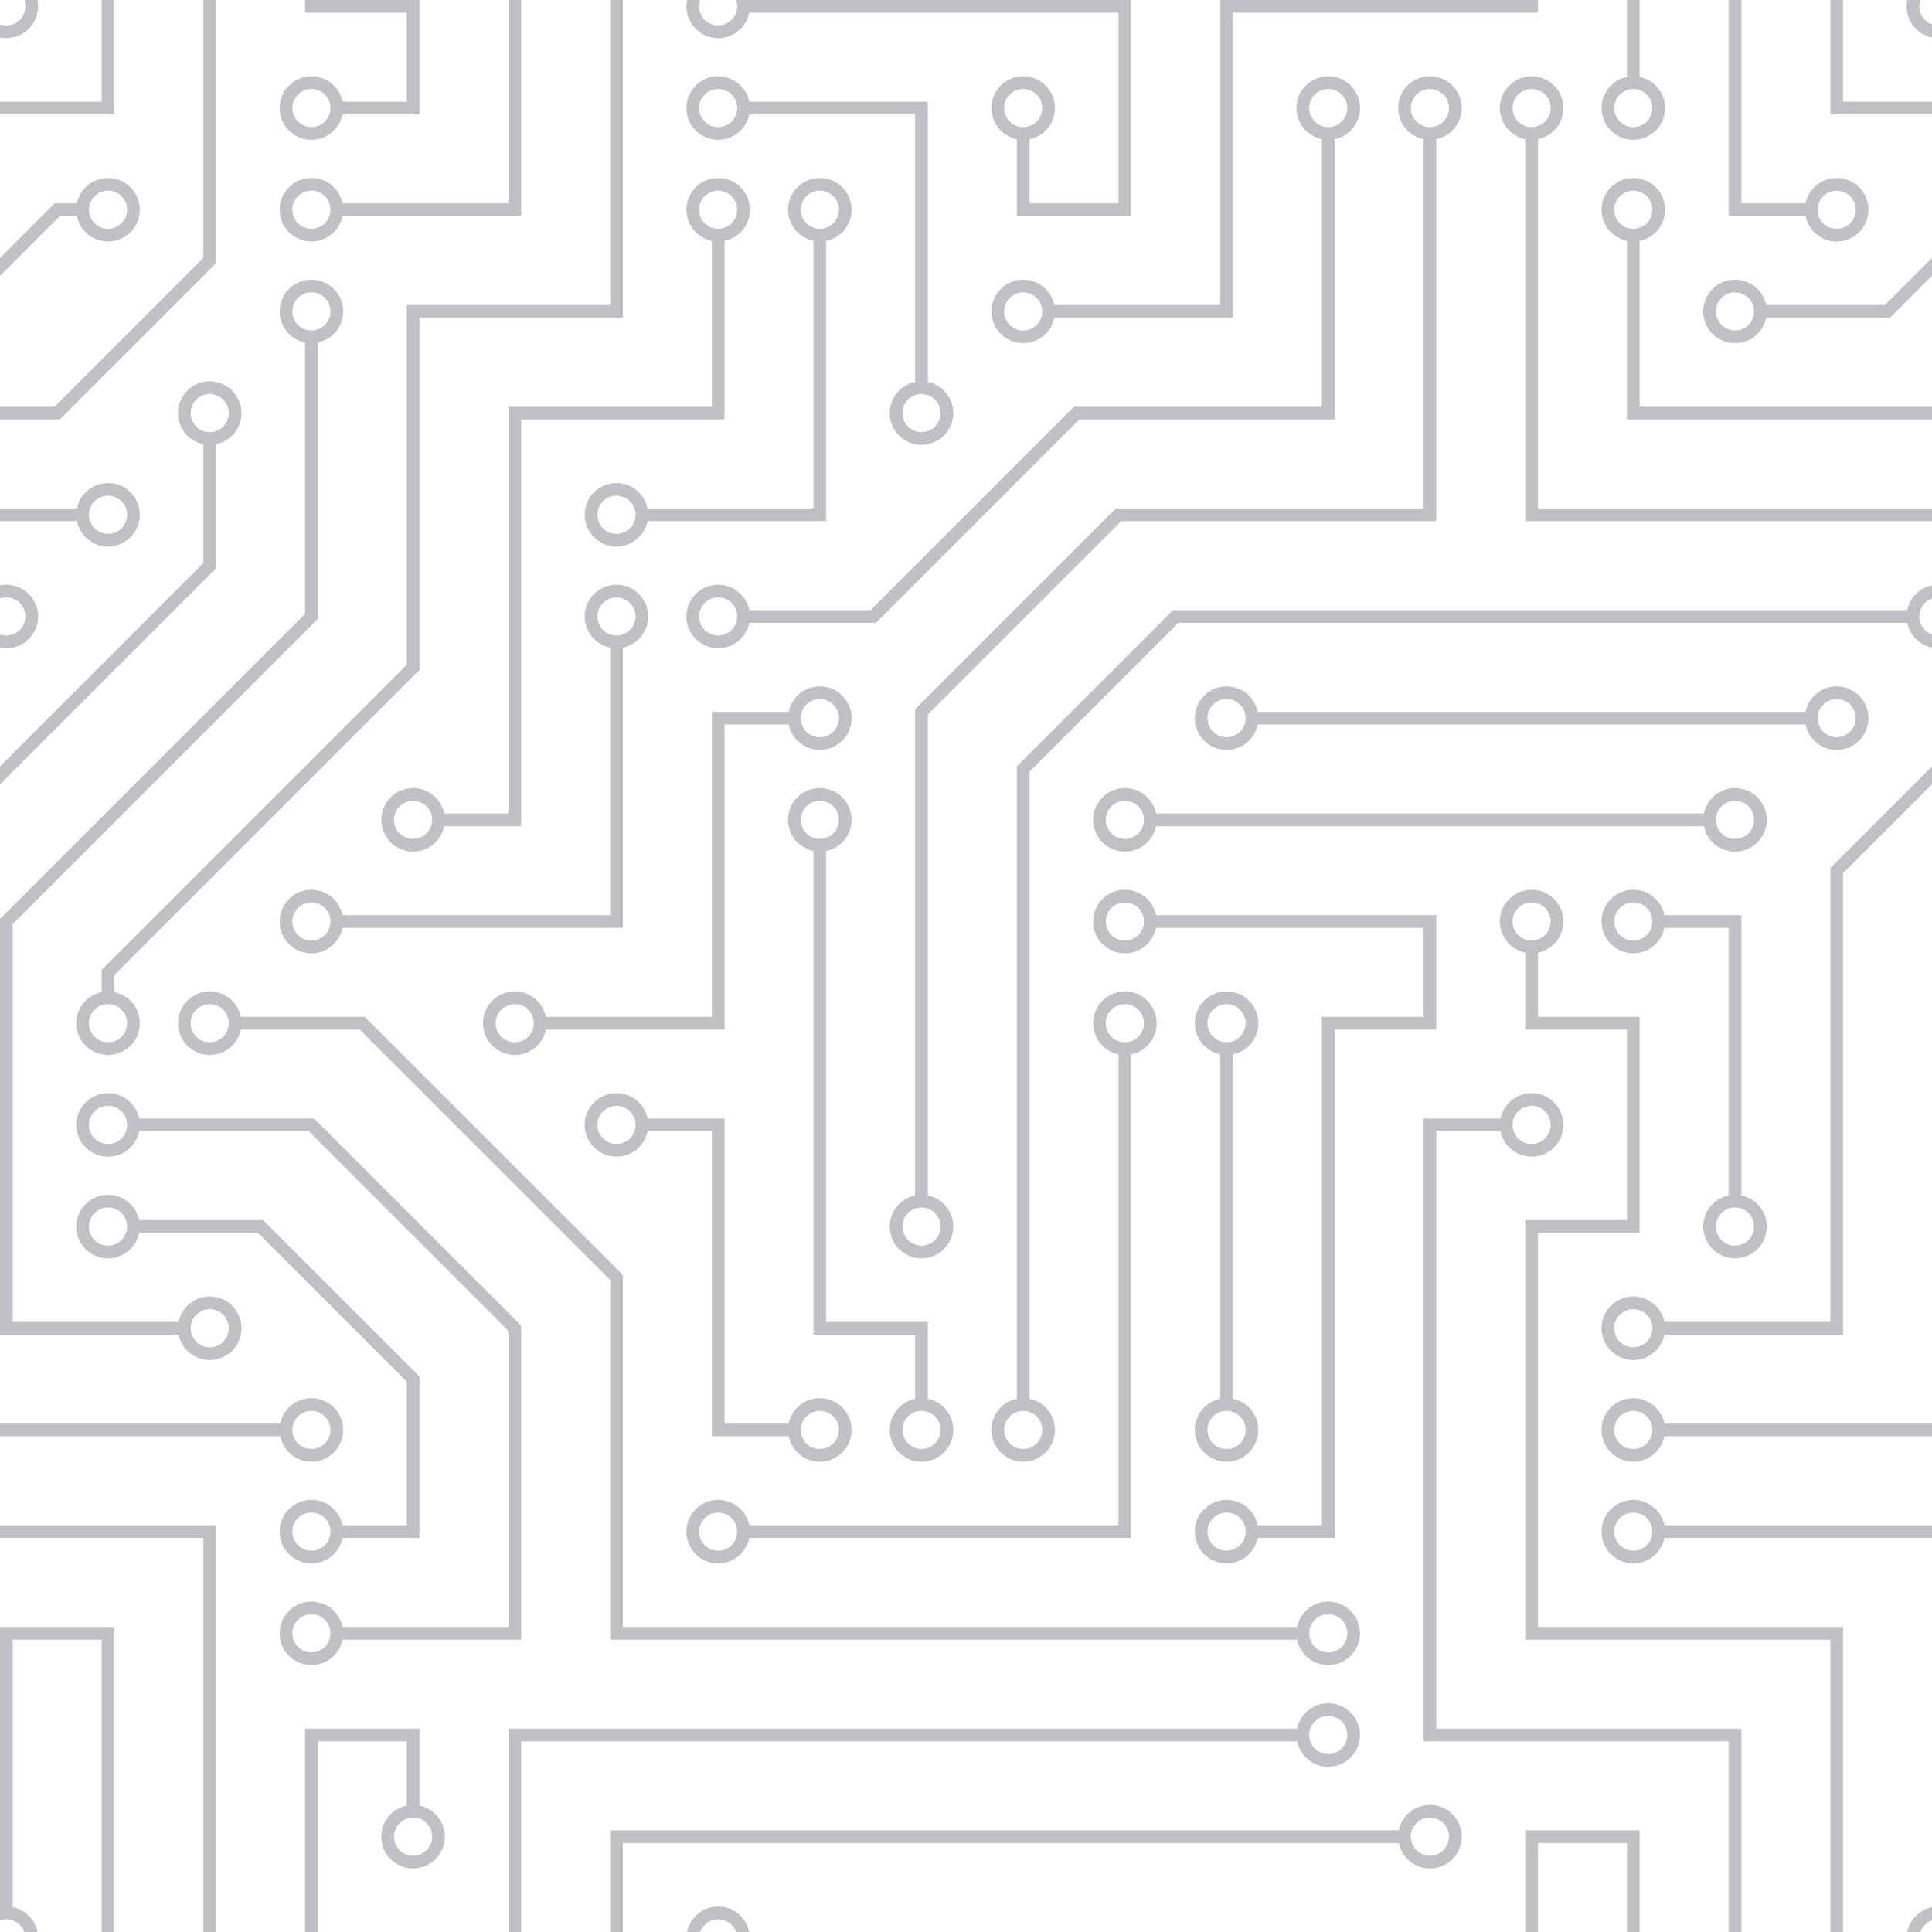
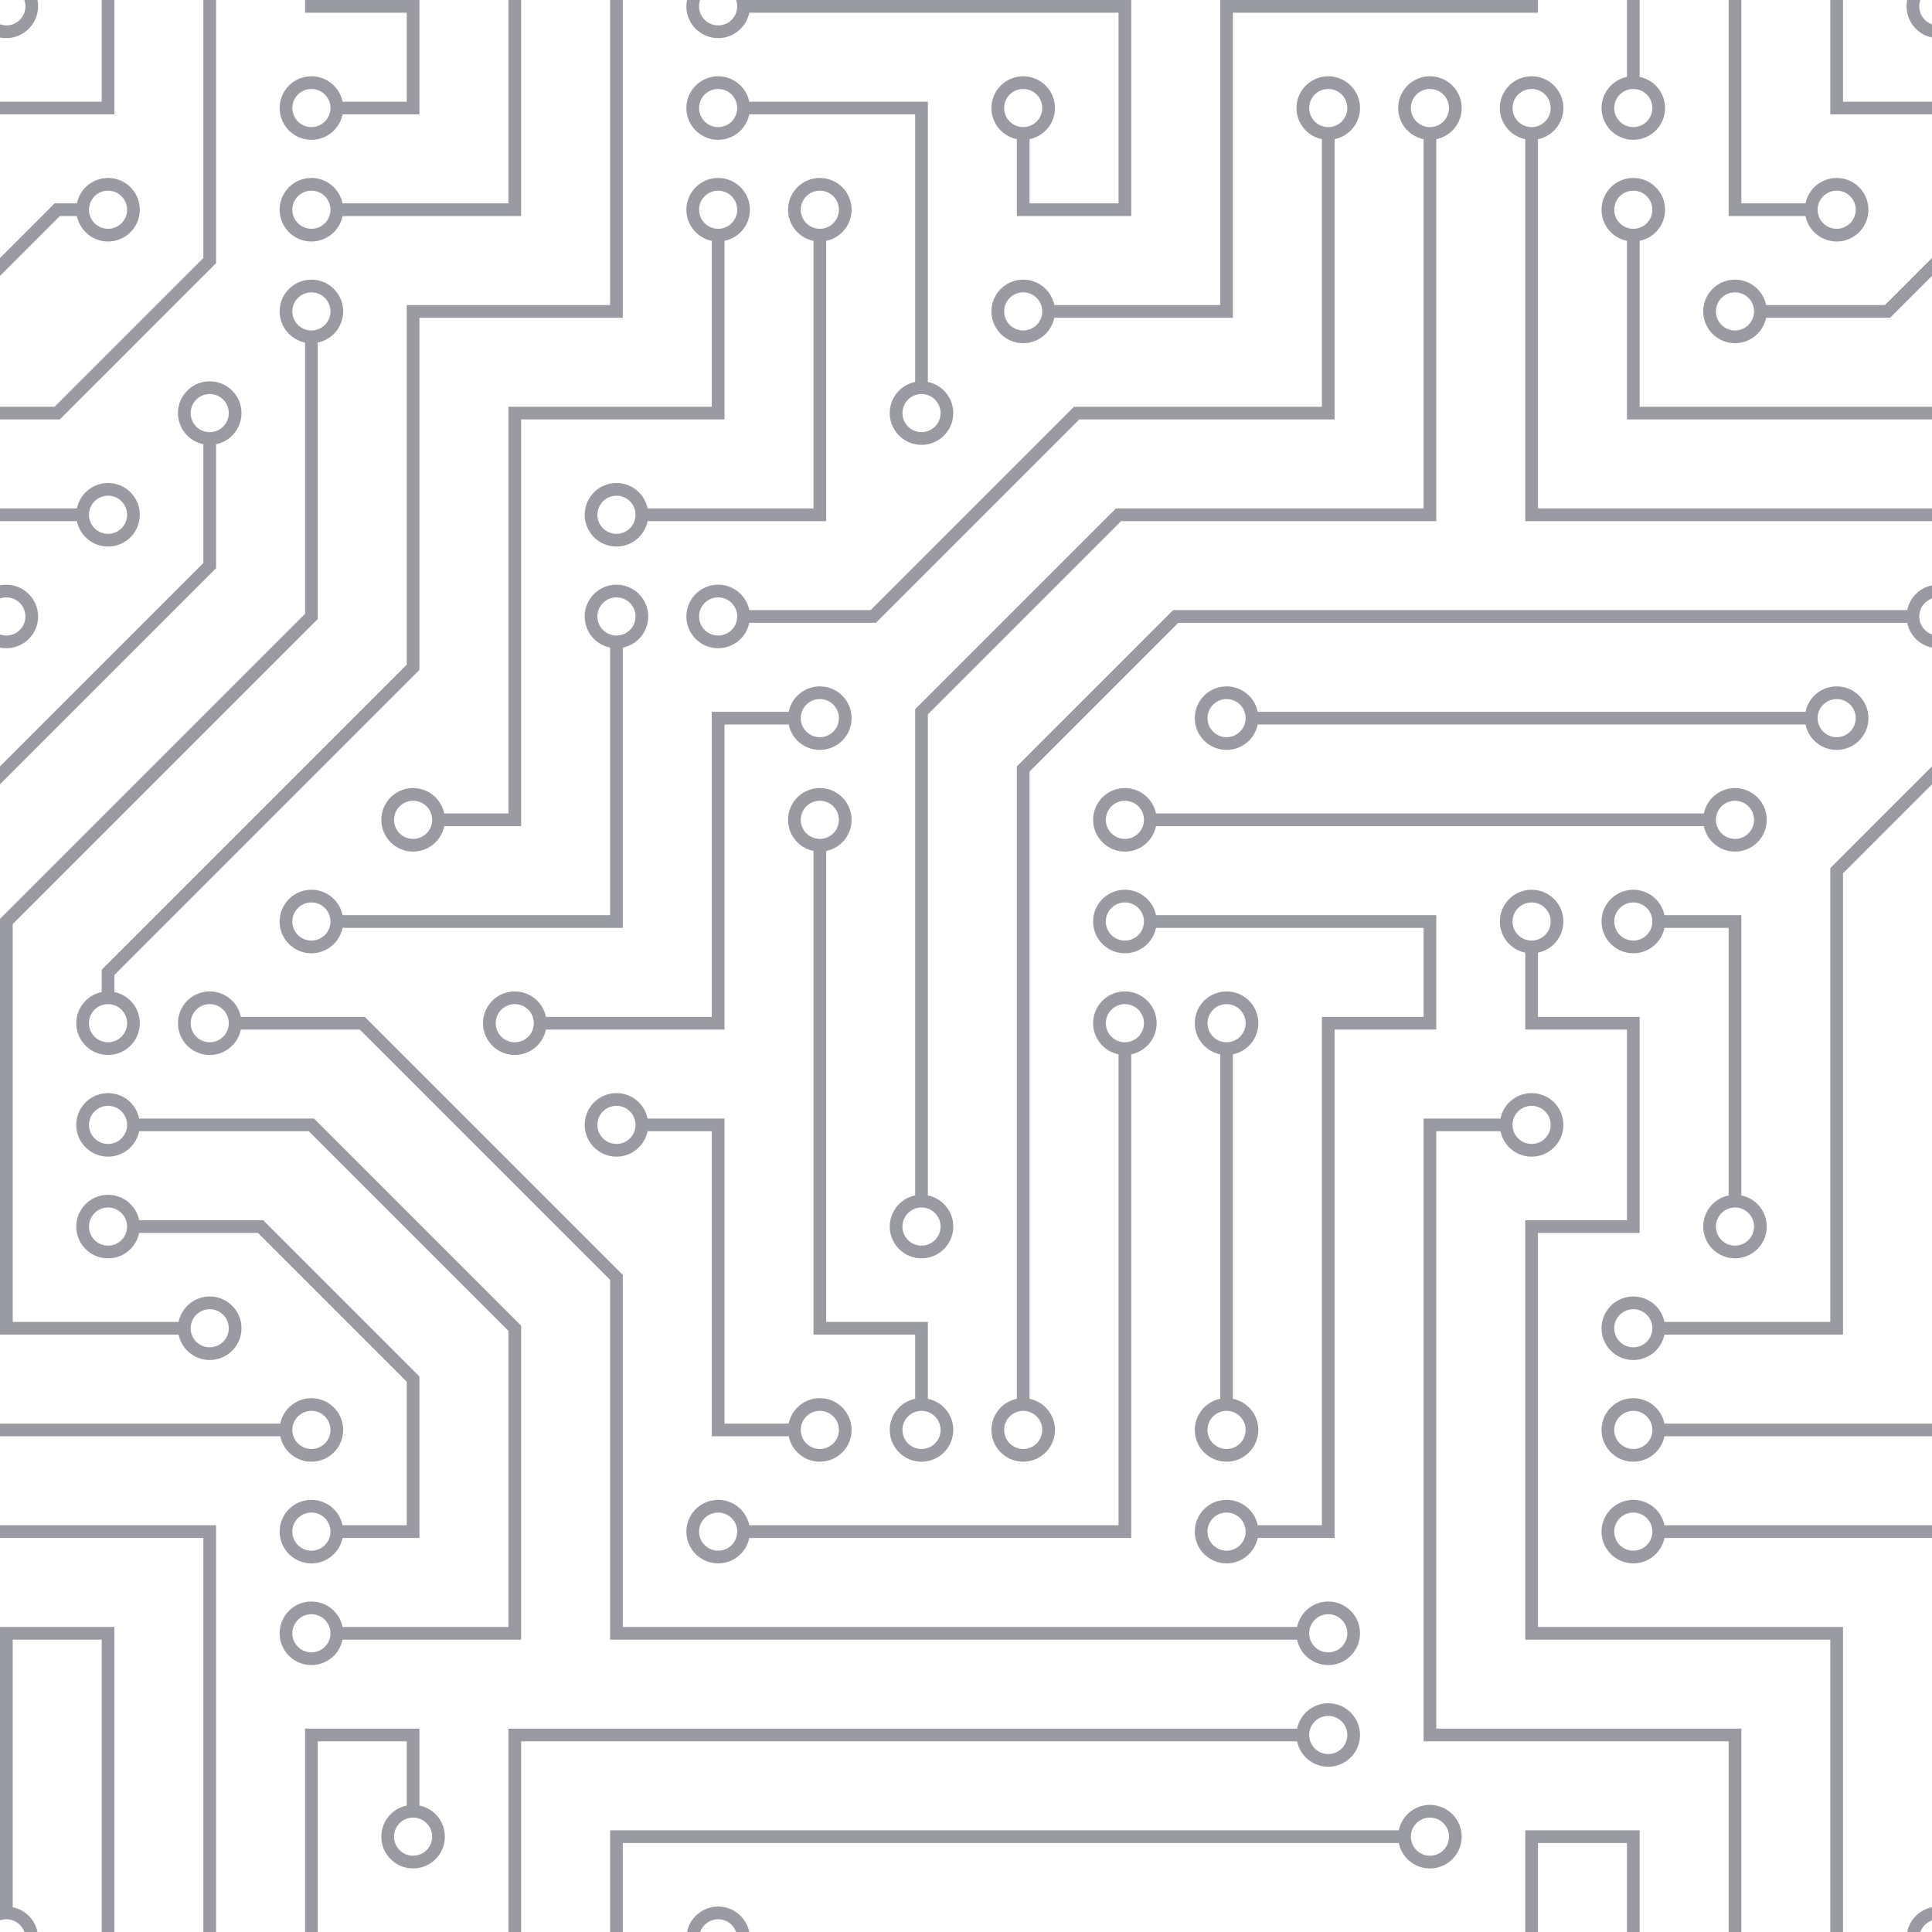
<svg xmlns="http://www.w3.org/2000/svg" viewBox="0 0 304 304" width="304" height="304">
-   <path fill="#020617" opacity=".25" d="M44.1 224a5 5 0 1 1 0 2H0v-2h44.1zm160 48a5 5 0 1 1 0 2H82v-2h122.1zm57.8-46a5 5 0 1 1 0-2H304v2h-42.1zm0 16a5 5 0 1 1 0-2H304v2h-42.1zm6.2-114a5 5 0 1 1 0 2h-86.2a5 5 0 1 1 0-2h86.2zm-256-48a5 5 0 1 1 0 2H0v-2h12.1zm185.8 34a5 5 0 1 1 0-2h86.2a5 5 0 1 1 0 2h-86.2zM258 12.1a5 5 0 1 1-2 0V0h2v12.1zm-64 208a5 5 0 1 1-2 0v-54.2a5 5 0 1 1 2 0v54.2zm48-198.2V80h62v2h-64V21.9a5 5 0 1 1 2 0zm16 16V64h46v2h-48V37.9a5 5 0 1 1 2 0zm-128 96V208h16v12.1a5 5 0 1 1-2 0V210h-16v-76.1a5 5 0 1 1 2 0zm-5.9-21.9a5 5 0 1 1 0 2H114v48H85.9a5 5 0 1 1 0-2H112v-48h12.1zm-6.2 130a5 5 0 1 1 0-2H176v-74.1a5 5 0 1 1 2 0V242h-60.1zm-16-64a5 5 0 1 1 0-2H114v48h10.1a5 5 0 1 1 0 2H112v-48h-10.1zM66 284.1a5 5 0 1 1-2 0V274H50v30h-2v-32h18v12.1zM236.1 176a5 5 0 1 1 0 2H226v94h48v32h-2v-30h-48v-98h12.1zm25.8-30a5 5 0 1 1 0-2H274v44.1a5 5 0 1 1-2 0V146h-10.1zm-64 96a5 5 0 1 1 0-2H208v-80h16v-14h-42.1a5 5 0 1 1 0-2H226v18h-16v80h-12.1zm86.2-210a5 5 0 1 1 0 2H272V0h2v32h10.1zM98 101.9V146H53.9a5 5 0 1 1 0-2H96v-42.1a5 5 0 1 1 2 0zM53.9 34a5 5 0 1 1 0-2H80V0h2v34H53.9zm60.1 3.9V66H82v64H69.9a5 5 0 1 1 0-2H80V64h32V37.9a5 5 0 1 1 2 0zM101.9 82a5 5 0 1 1 0-2H128V37.9a5 5 0 1 1 2 0V82h-28.1zm16-64a5 5 0 1 1 0-2H146v44.1a5 5 0 1 1-2 0V18h-26.1zm102.2 270a5 5 0 1 1 0 2H98v14h-2v-16h124.1zM242 149.9V160h16v34h-16v62h48v48h-2v-46h-48v-66h16v-30h-16v-12.1a5 5 0 1 1 2 0zM53.9 18a5 5 0 1 1 0-2H64V2H48V0h18v18H53.9zm112 32a5 5 0 1 1 0-2H192V0h50v2h-48v48h-28.1zm-48-48a5 5 0 0 1-9.8-2h2.07a3 3 0 1 0 5.66 0H178v34h-18V21.9a5 5 0 1 1 2 0V32h14V2h-58.1zm0 96a5 5 0 1 1 0-2H137l32-32h39V21.9a5 5 0 1 1 2 0V66h-40.17l-32 32H117.9zm28.1 90.1a5 5 0 1 1-2 0v-76.51L175.59 80H224V21.9a5 5 0 1 1 2 0V82h-49.59L146 112.41v75.69zm16 32a5 5 0 1 1-2 0v-99.51L184.59 96H300.1a5 5 0 0 1 3.9-3.9v2.07a3 3 0 0 0 0 5.66v2.07a5 5 0 0 1-3.9-3.9H185.41L162 121.41v98.69zm-144-64a5 5 0 1 1-2 0v-3.51l48-48V48h32V0h2v50H66v55.41l-48 48v2.69zM50 53.9v43.51l-48 48V208h26.1a5 5 0 1 1 0 2H0v-65.41l48-48V53.9a5 5 0 1 1 2 0zm-16 16V89.41l-34 34v-2.82l32-32V69.9a5 5 0 1 1 2 0zM12.1 32a5 5 0 1 1 0 2H9.41L0 43.41V40.6L8.59 32h3.51zm265.8 18a5 5 0 1 1 0-2h18.69l7.41-7.41v2.82L297.41 50H277.9zm-16 160a5 5 0 1 1 0-2H288v-71.41l16-16v2.82l-14 14V210h-28.1zm-208 32a5 5 0 1 1 0-2H64v-22.59L40.59 194H21.9a5 5 0 1 1 0-2H41.41L66 216.59V242H53.9zm150.2 14a5 5 0 1 1 0 2H96v-56.6L56.6 162H37.9a5 5 0 1 1 0-2h19.5L98 200.6V256h106.1zm-150.2 2a5 5 0 1 1 0-2H80v-46.59L48.59 178H21.9a5 5 0 1 1 0-2H49.41L82 208.59V258H53.9zM34 39.8v1.61L9.41 66H0v-2h8.59L32 40.59V0h2v39.8zM2 300.1a5 5 0 0 1 3.9 3.9H3.83A3 3 0 0 0 0 302.17V256h18v48h-2v-46H2v42.1zM34 241v63h-2v-62H0v-2h34v1zM17 18H0v-2h16V0h2v18h-1zm273-2h14v2h-16V0h2v16zm-32 273v15h-2v-14h-14v14h-2v-16h18v1zM0 92.1A5.02 5.02 0 0 1 6 97a5 5 0 0 1-6 4.9v-2.07a3 3 0 1 0 0-5.66V92.1zM80 272h2v32h-2v-32zm37.9 32h-2.07a3 3 0 0 0-5.66 0h-2.07a5 5 0 0 1 9.8 0zM5.9 0A5.02 5.02 0 0 1 0 5.9V3.83A3 3 0 0 0 3.83 0H5.9zm294.2 0h2.07A3 3 0 0 0 304 3.83V5.9a5 5 0 0 1-3.9-5.9zm3.9 300.1v2.07a3 3 0 0 0-1.83 1.83h-2.07a5 5 0 0 1 3.9-3.9zM97 100a3 3 0 1 0 0-6 3 3 0 0 0 0 6zm0-16a3 3 0 1 0 0-6 3 3 0 0 0 0 6zm16 16a3 3 0 1 0 0-6 3 3 0 0 0 0 6zm16 16a3 3 0 1 0 0-6 3 3 0 0 0 0 6zm0 16a3 3 0 1 0 0-6 3 3 0 0 0 0 6zm-48 32a3 3 0 1 0 0-6 3 3 0 0 0 0 6zm16 16a3 3 0 1 0 0-6 3 3 0 0 0 0 6zm32 48a3 3 0 1 0 0-6 3 3 0 0 0 0 6zm-16 16a3 3 0 1 0 0-6 3 3 0 0 0 0 6zm32-16a3 3 0 1 0 0-6 3 3 0 0 0 0 6zm0-32a3 3 0 1 0 0-6 3 3 0 0 0 0 6zm16 32a3 3 0 1 0 0-6 3 3 0 0 0 0 6zm32 16a3 3 0 1 0 0-6 3 3 0 0 0 0 6zm0-16a3 3 0 1 0 0-6 3 3 0 0 0 0 6zm-16-64a3 3 0 1 0 0-6 3 3 0 0 0 0 6zm16 0a3 3 0 1 0 0-6 3 3 0 0 0 0 6zm16 96a3 3 0 1 0 0-6 3 3 0 0 0 0 6zm0 16a3 3 0 1 0 0-6 3 3 0 0 0 0 6zm16 16a3 3 0 1 0 0-6 3 3 0 0 0 0 6zm16-144a3 3 0 1 0 0-6 3 3 0 0 0 0 6zm0 32a3 3 0 1 0 0-6 3 3 0 0 0 0 6zm16-32a3 3 0 1 0 0-6 3 3 0 0 0 0 6zm16-16a3 3 0 1 0 0-6 3 3 0 0 0 0 6zm-96 0a3 3 0 1 0 0-6 3 3 0 0 0 0 6zm0 16a3 3 0 1 0 0-6 3 3 0 0 0 0 6zm16-32a3 3 0 1 0 0-6 3 3 0 0 0 0 6zm96 0a3 3 0 1 0 0-6 3 3 0 0 0 0 6zm-16-64a3 3 0 1 0 0-6 3 3 0 0 0 0 6zm16-16a3 3 0 1 0 0-6 3 3 0 0 0 0 6zm-32 0a3 3 0 1 0 0-6 3 3 0 0 0 0 6zm0-16a3 3 0 1 0 0-6 3 3 0 0 0 0 6zm-16 0a3 3 0 1 0 0-6 3 3 0 0 0 0 6zm-16 0a3 3 0 1 0 0-6 3 3 0 0 0 0 6zm-16 0a3 3 0 1 0 0-6 3 3 0 0 0 0 6zM49 36a3 3 0 1 0 0-6 3 3 0 0 0 0 6zm-32 0a3 3 0 1 0 0-6 3 3 0 0 0 0 6zm32 16a3 3 0 1 0 0-6 3 3 0 0 0 0 6zM33 68a3 3 0 1 0 0-6 3 3 0 0 0 0 6zm16-48a3 3 0 1 0 0-6 3 3 0 0 0 0 6zm0 240a3 3 0 1 0 0-6 3 3 0 0 0 0 6zm16 32a3 3 0 1 0 0-6 3 3 0 0 0 0 6zm-16-64a3 3 0 1 0 0-6 3 3 0 0 0 0 6zm0 16a3 3 0 1 0 0-6 3 3 0 0 0 0 6zm-16-32a3 3 0 1 0 0-6 3 3 0 0 0 0 6zm80-176a3 3 0 1 0 0-6 3 3 0 0 0 0 6zm16 0a3 3 0 1 0 0-6 3 3 0 0 0 0 6zm-16-16a3 3 0 1 0 0-6 3 3 0 0 0 0 6zm32 48a3 3 0 1 0 0-6 3 3 0 0 0 0 6zm16-16a3 3 0 1 0 0-6 3 3 0 0 0 0 6zm0-32a3 3 0 1 0 0-6 3 3 0 0 0 0 6zm112 176a3 3 0 1 0 0-6 3 3 0 0 0 0 6zm-16 16a3 3 0 1 0 0-6 3 3 0 0 0 0 6zm0 16a3 3 0 1 0 0-6 3 3 0 0 0 0 6zm0 16a3 3 0 1 0 0-6 3 3 0 0 0 0 6zM17 180a3 3 0 1 0 0-6 3 3 0 0 0 0 6zm0 16a3 3 0 1 0 0-6 3 3 0 0 0 0 6zm0-32a3 3 0 1 0 0-6 3 3 0 0 0 0 6zm16 0a3 3 0 1 0 0-6 3 3 0 0 0 0 6zM17 84a3 3 0 1 0 0-6 3 3 0 0 0 0 6zm32 64a3 3 0 1 0 0-6 3 3 0 0 0 0 6zm16-16a3 3 0 1 0 0-6 3 3 0 0 0 0 6z" />
+   <path fill="#020617" opacity=".4" d="M44.1 224a5 5 0 1 1 0 2H0v-2h44.1zm160 48a5 5 0 1 1 0 2H82v-2h122.1zm57.8-46a5 5 0 1 1 0-2H304v2h-42.1zm0 16a5 5 0 1 1 0-2H304v2h-42.1zm6.2-114a5 5 0 1 1 0 2h-86.2a5 5 0 1 1 0-2h86.2zm-256-48a5 5 0 1 1 0 2H0v-2h12.1zm185.8 34a5 5 0 1 1 0-2h86.2a5 5 0 1 1 0 2h-86.2zM258 12.1a5 5 0 1 1-2 0V0h2v12.1zm-64 208a5 5 0 1 1-2 0v-54.2a5 5 0 1 1 2 0v54.2zm48-198.2V80h62v2h-64V21.9a5 5 0 1 1 2 0zm16 16V64h46v2h-48V37.9a5 5 0 1 1 2 0zm-128 96V208h16v12.1a5 5 0 1 1-2 0V210h-16v-76.1a5 5 0 1 1 2 0zm-5.9-21.9a5 5 0 1 1 0 2H114v48H85.9a5 5 0 1 1 0-2H112v-48h12.1zm-6.2 130a5 5 0 1 1 0-2H176v-74.1a5 5 0 1 1 2 0V242h-60.1zm-16-64a5 5 0 1 1 0-2H114v48h10.1a5 5 0 1 1 0 2H112v-48h-10.1zM66 284.1a5 5 0 1 1-2 0V274H50v30h-2v-32h18v12.1zM236.1 176a5 5 0 1 1 0 2H226v94h48v32h-2v-30h-48v-98h12.1zm25.8-30a5 5 0 1 1 0-2H274v44.1a5 5 0 1 1-2 0V146h-10.1zm-64 96a5 5 0 1 1 0-2H208v-80h16v-14h-42.1a5 5 0 1 1 0-2H226v18h-16v80h-12.1zm86.2-210a5 5 0 1 1 0 2H272V0h2v32h10.1zM98 101.9V146H53.9a5 5 0 1 1 0-2H96v-42.1a5 5 0 1 1 2 0zM53.9 34a5 5 0 1 1 0-2H80V0h2v34H53.9zm60.1 3.9V66H82v64H69.9a5 5 0 1 1 0-2H80V64h32V37.9a5 5 0 1 1 2 0zM101.9 82a5 5 0 1 1 0-2H128V37.9a5 5 0 1 1 2 0V82h-28.1zm16-64a5 5 0 1 1 0-2H146v44.1a5 5 0 1 1-2 0V18h-26.1zm102.2 270a5 5 0 1 1 0 2H98v14h-2v-16h124.1zM242 149.9V160h16v34h-16v62h48v48h-2v-46h-48v-66h16v-30h-16v-12.1a5 5 0 1 1 2 0zM53.9 18a5 5 0 1 1 0-2H64V2H48V0h18v18H53.9zm112 32a5 5 0 1 1 0-2H192V0h50v2h-48v48h-28.1zm-48-48a5 5 0 0 1-9.8-2h2.07a3 3 0 1 0 5.66 0H178v34h-18V21.9a5 5 0 1 1 2 0V32h14V2h-58.1zm0 96a5 5 0 1 1 0-2H137l32-32h39V21.9a5 5 0 1 1 2 0V66h-40.17l-32 32H117.9zm28.1 90.1a5 5 0 1 1-2 0v-76.51L175.59 80H224V21.9a5 5 0 1 1 2 0V82h-49.59L146 112.41v75.69zm16 32a5 5 0 1 1-2 0v-99.51L184.59 96H300.1a5 5 0 0 1 3.9-3.9v2.07a3 3 0 0 0 0 5.66v2.07a5 5 0 0 1-3.9-3.9H185.41L162 121.41v98.69zm-144-64a5 5 0 1 1-2 0v-3.51l48-48V48h32V0h2v50H66v55.41l-48 48v2.69zM50 53.9v43.51l-48 48V208h26.1a5 5 0 1 1 0 2H0v-65.41l48-48V53.9a5 5 0 1 1 2 0zm-16 16V89.41l-34 34v-2.82l32-32V69.9a5 5 0 1 1 2 0zM12.1 32a5 5 0 1 1 0 2H9.41L0 43.41V40.6L8.59 32h3.51zm265.8 18a5 5 0 1 1 0-2h18.69l7.41-7.41v2.82L297.41 50H277.9zm-16 160a5 5 0 1 1 0-2H288v-71.41l16-16v2.82l-14 14V210h-28.1zm-208 32a5 5 0 1 1 0-2H64v-22.59L40.59 194H21.9a5 5 0 1 1 0-2H41.41L66 216.59V242H53.9zm150.2 14a5 5 0 1 1 0 2H96v-56.6L56.6 162H37.9a5 5 0 1 1 0-2h19.5L98 200.6V256h106.1zm-150.2 2a5 5 0 1 1 0-2H80v-46.59L48.59 178H21.9a5 5 0 1 1 0-2H49.41L82 208.59V258H53.9zM34 39.8v1.61L9.41 66H0v-2h8.59L32 40.59V0h2v39.8zM2 300.1a5 5 0 0 1 3.9 3.9H3.83A3 3 0 0 0 0 302.17V256h18v48h-2v-46H2v42.1zM34 241v63h-2v-62H0v-2h34v1zM17 18H0v-2h16V0h2v18h-1zm273-2h14v2h-16V0h2v16zm-32 273v15h-2v-14h-14v14h-2v-16h18v1zM0 92.1A5.02 5.02 0 0 1 6 97a5 5 0 0 1-6 4.9v-2.07a3 3 0 1 0 0-5.66V92.1zM80 272h2v32h-2v-32zm37.9 32h-2.07a3 3 0 0 0-5.66 0h-2.07a5 5 0 0 1 9.8 0zM5.9 0A5.02 5.02 0 0 1 0 5.9V3.83A3 3 0 0 0 3.83 0H5.9zm294.2 0h2.07A3 3 0 0 0 304 3.83V5.9a5 5 0 0 1-3.9-5.9zm3.9 300.1v2.07a3 3 0 0 0-1.83 1.83h-2.07a5 5 0 0 1 3.9-3.9zM97 100a3 3 0 1 0 0-6 3 3 0 0 0 0 6zm0-16a3 3 0 1 0 0-6 3 3 0 0 0 0 6zm16 16a3 3 0 1 0 0-6 3 3 0 0 0 0 6zm16 16a3 3 0 1 0 0-6 3 3 0 0 0 0 6zm0 16a3 3 0 1 0 0-6 3 3 0 0 0 0 6zm-48 32a3 3 0 1 0 0-6 3 3 0 0 0 0 6zm16 16a3 3 0 1 0 0-6 3 3 0 0 0 0 6zm32 48a3 3 0 1 0 0-6 3 3 0 0 0 0 6zm-16 16a3 3 0 1 0 0-6 3 3 0 0 0 0 6zm32-16a3 3 0 1 0 0-6 3 3 0 0 0 0 6zm0-32a3 3 0 1 0 0-6 3 3 0 0 0 0 6zm16 32a3 3 0 1 0 0-6 3 3 0 0 0 0 6zm32 16a3 3 0 1 0 0-6 3 3 0 0 0 0 6zm0-16a3 3 0 1 0 0-6 3 3 0 0 0 0 6zm-16-64a3 3 0 1 0 0-6 3 3 0 0 0 0 6zm16 0a3 3 0 1 0 0-6 3 3 0 0 0 0 6zm16 96a3 3 0 1 0 0-6 3 3 0 0 0 0 6zm0 16a3 3 0 1 0 0-6 3 3 0 0 0 0 6zm16 16a3 3 0 1 0 0-6 3 3 0 0 0 0 6zm16-144a3 3 0 1 0 0-6 3 3 0 0 0 0 6zm0 32a3 3 0 1 0 0-6 3 3 0 0 0 0 6zm16-32a3 3 0 1 0 0-6 3 3 0 0 0 0 6zm16-16a3 3 0 1 0 0-6 3 3 0 0 0 0 6zm-96 0a3 3 0 1 0 0-6 3 3 0 0 0 0 6zm0 16a3 3 0 1 0 0-6 3 3 0 0 0 0 6zm16-32a3 3 0 1 0 0-6 3 3 0 0 0 0 6zm96 0a3 3 0 1 0 0-6 3 3 0 0 0 0 6zm-16-64a3 3 0 1 0 0-6 3 3 0 0 0 0 6zm16-16a3 3 0 1 0 0-6 3 3 0 0 0 0 6zm-32 0a3 3 0 1 0 0-6 3 3 0 0 0 0 6zm0-16a3 3 0 1 0 0-6 3 3 0 0 0 0 6zm-16 0a3 3 0 1 0 0-6 3 3 0 0 0 0 6zm-16 0a3 3 0 1 0 0-6 3 3 0 0 0 0 6zm-16 0a3 3 0 1 0 0-6 3 3 0 0 0 0 6zM49 36a3 3 0 1 0 0-6 3 3 0 0 0 0 6zm-32 0a3 3 0 1 0 0-6 3 3 0 0 0 0 6zm32 16a3 3 0 1 0 0-6 3 3 0 0 0 0 6zM33 68a3 3 0 1 0 0-6 3 3 0 0 0 0 6zm16-48a3 3 0 1 0 0-6 3 3 0 0 0 0 6zm0 240a3 3 0 1 0 0-6 3 3 0 0 0 0 6zm16 32a3 3 0 1 0 0-6 3 3 0 0 0 0 6zm-16-64a3 3 0 1 0 0-6 3 3 0 0 0 0 6zm0 16a3 3 0 1 0 0-6 3 3 0 0 0 0 6zm-16-32a3 3 0 1 0 0-6 3 3 0 0 0 0 6zm80-176a3 3 0 1 0 0-6 3 3 0 0 0 0 6zm16 0a3 3 0 1 0 0-6 3 3 0 0 0 0 6zm-16-16a3 3 0 1 0 0-6 3 3 0 0 0 0 6zm32 48a3 3 0 1 0 0-6 3 3 0 0 0 0 6zm16-16a3 3 0 1 0 0-6 3 3 0 0 0 0 6zm0-32a3 3 0 1 0 0-6 3 3 0 0 0 0 6zm112 176a3 3 0 1 0 0-6 3 3 0 0 0 0 6zm-16 16a3 3 0 1 0 0-6 3 3 0 0 0 0 6zm0 16a3 3 0 1 0 0-6 3 3 0 0 0 0 6zm0 16a3 3 0 1 0 0-6 3 3 0 0 0 0 6zM17 180a3 3 0 1 0 0-6 3 3 0 0 0 0 6zm0 16a3 3 0 1 0 0-6 3 3 0 0 0 0 6zm0-32a3 3 0 1 0 0-6 3 3 0 0 0 0 6zm16 0a3 3 0 1 0 0-6 3 3 0 0 0 0 6zM17 84a3 3 0 1 0 0-6 3 3 0 0 0 0 6zm32 64a3 3 0 1 0 0-6 3 3 0 0 0 0 6zm16-16a3 3 0 1 0 0-6 3 3 0 0 0 0 6z" />
</svg>
